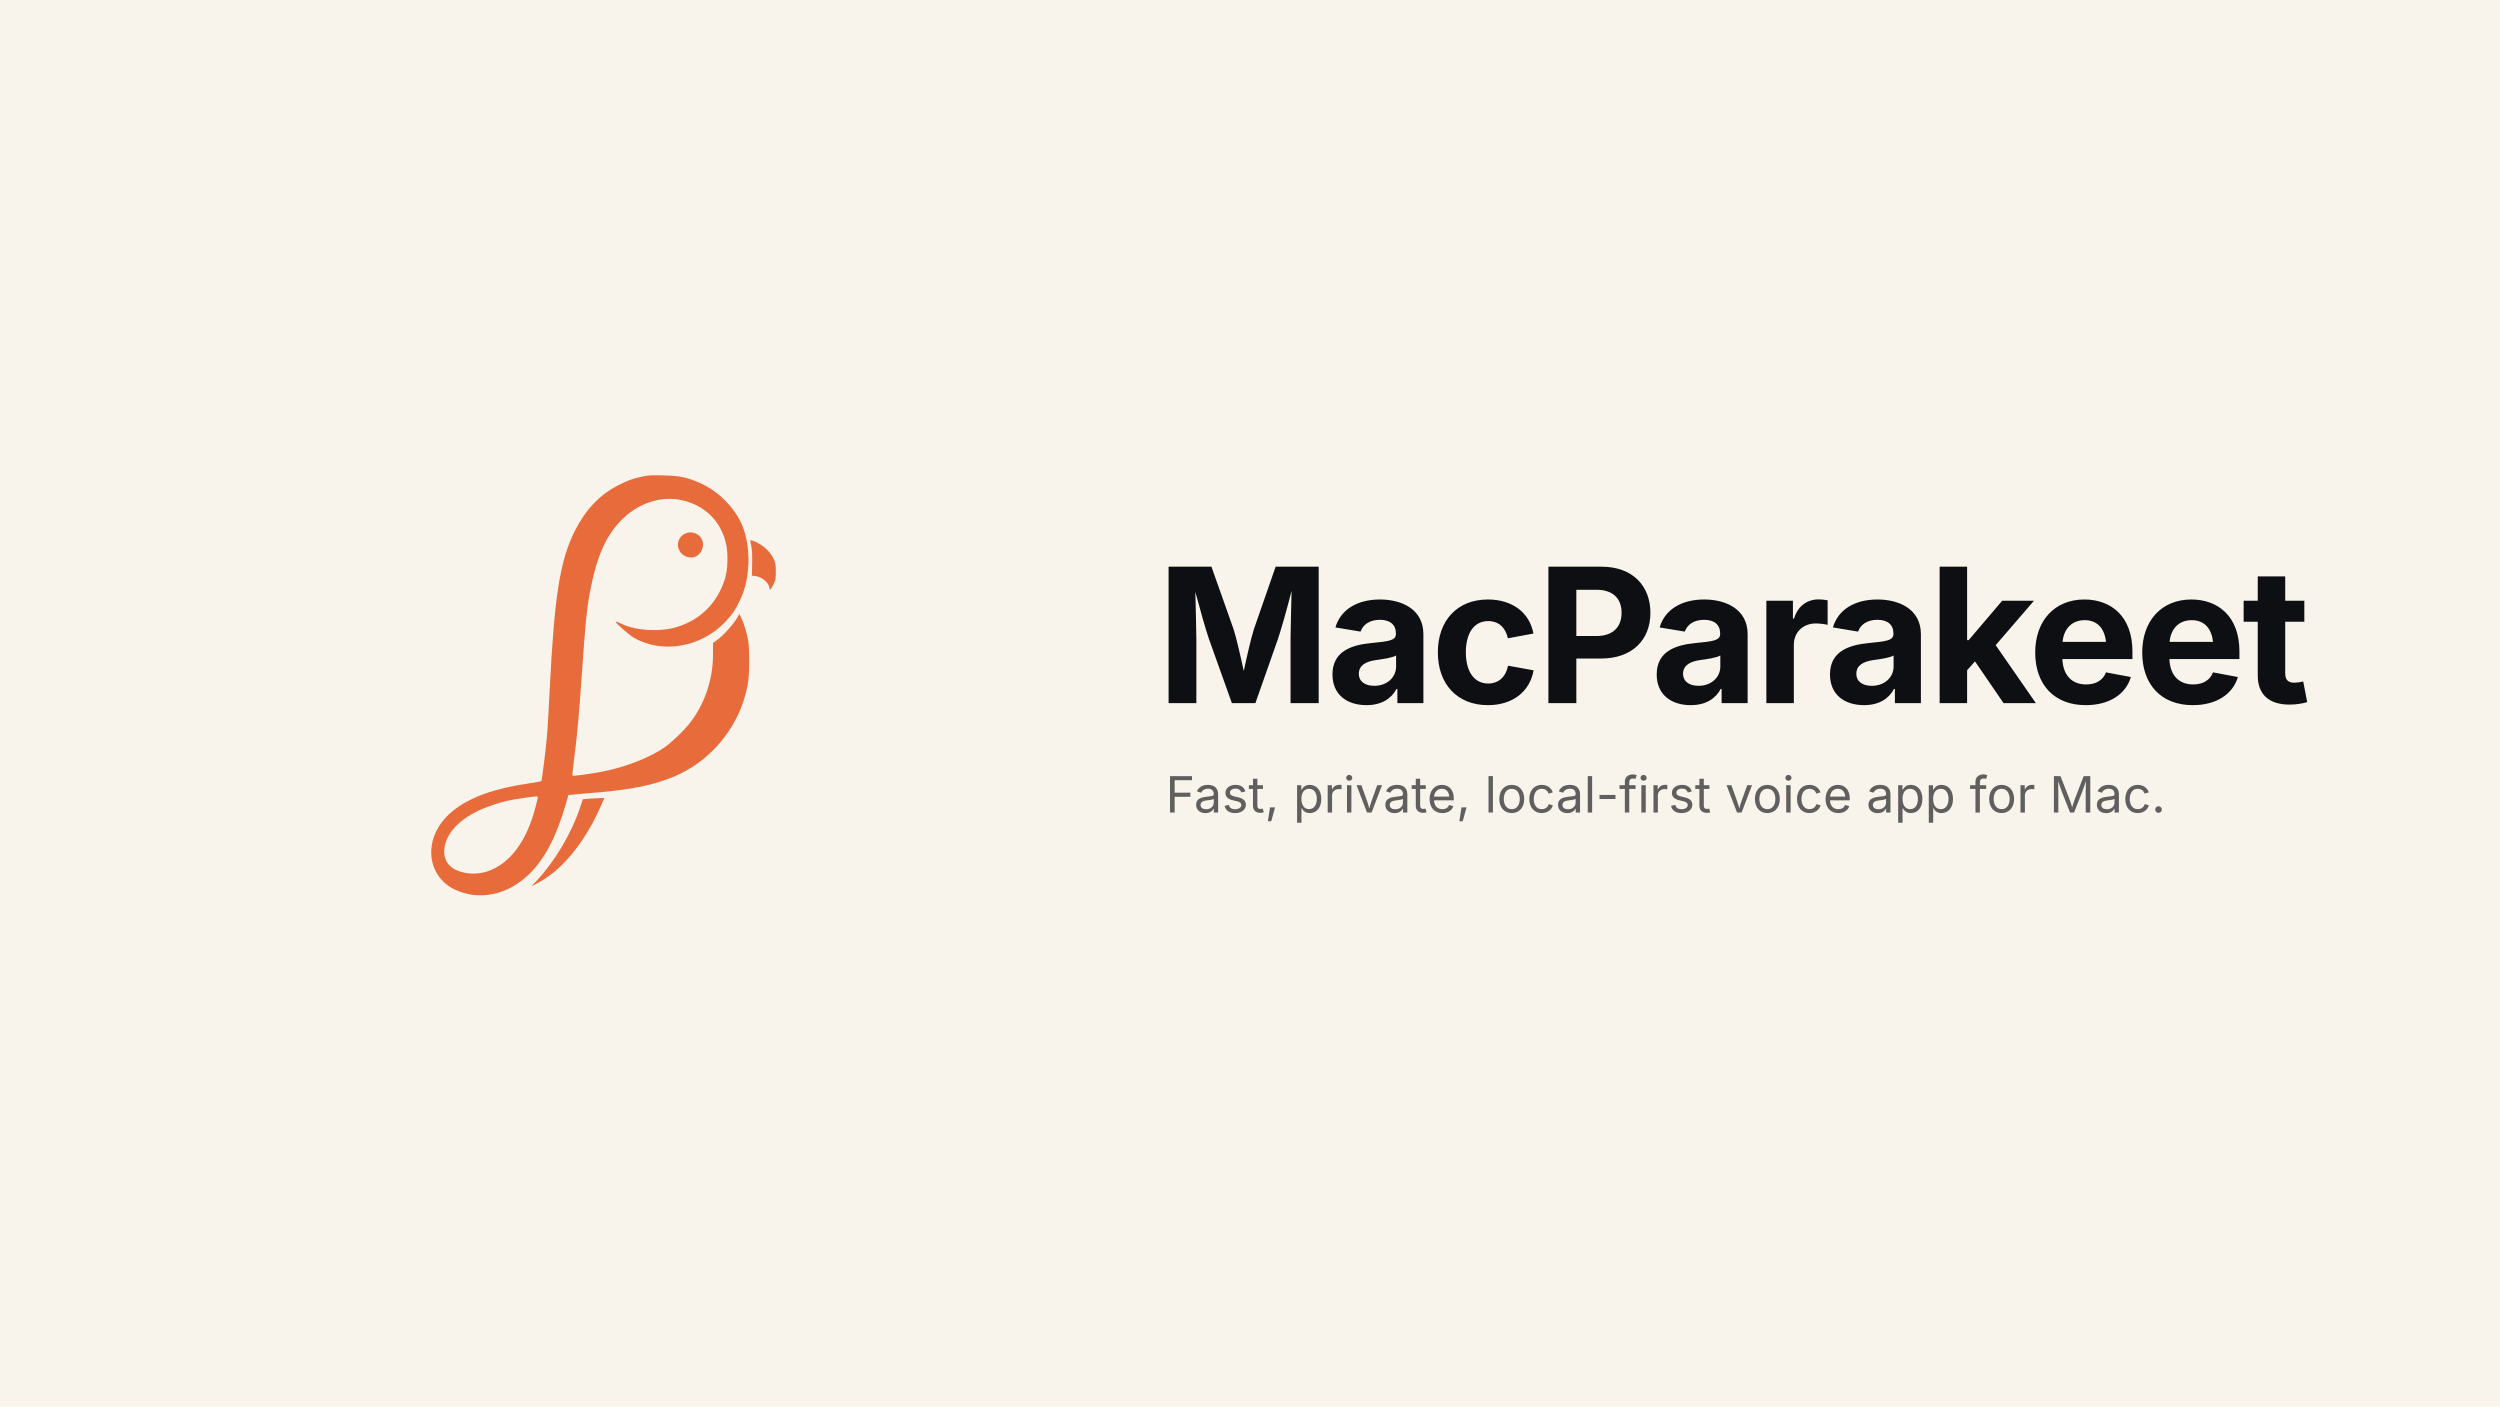
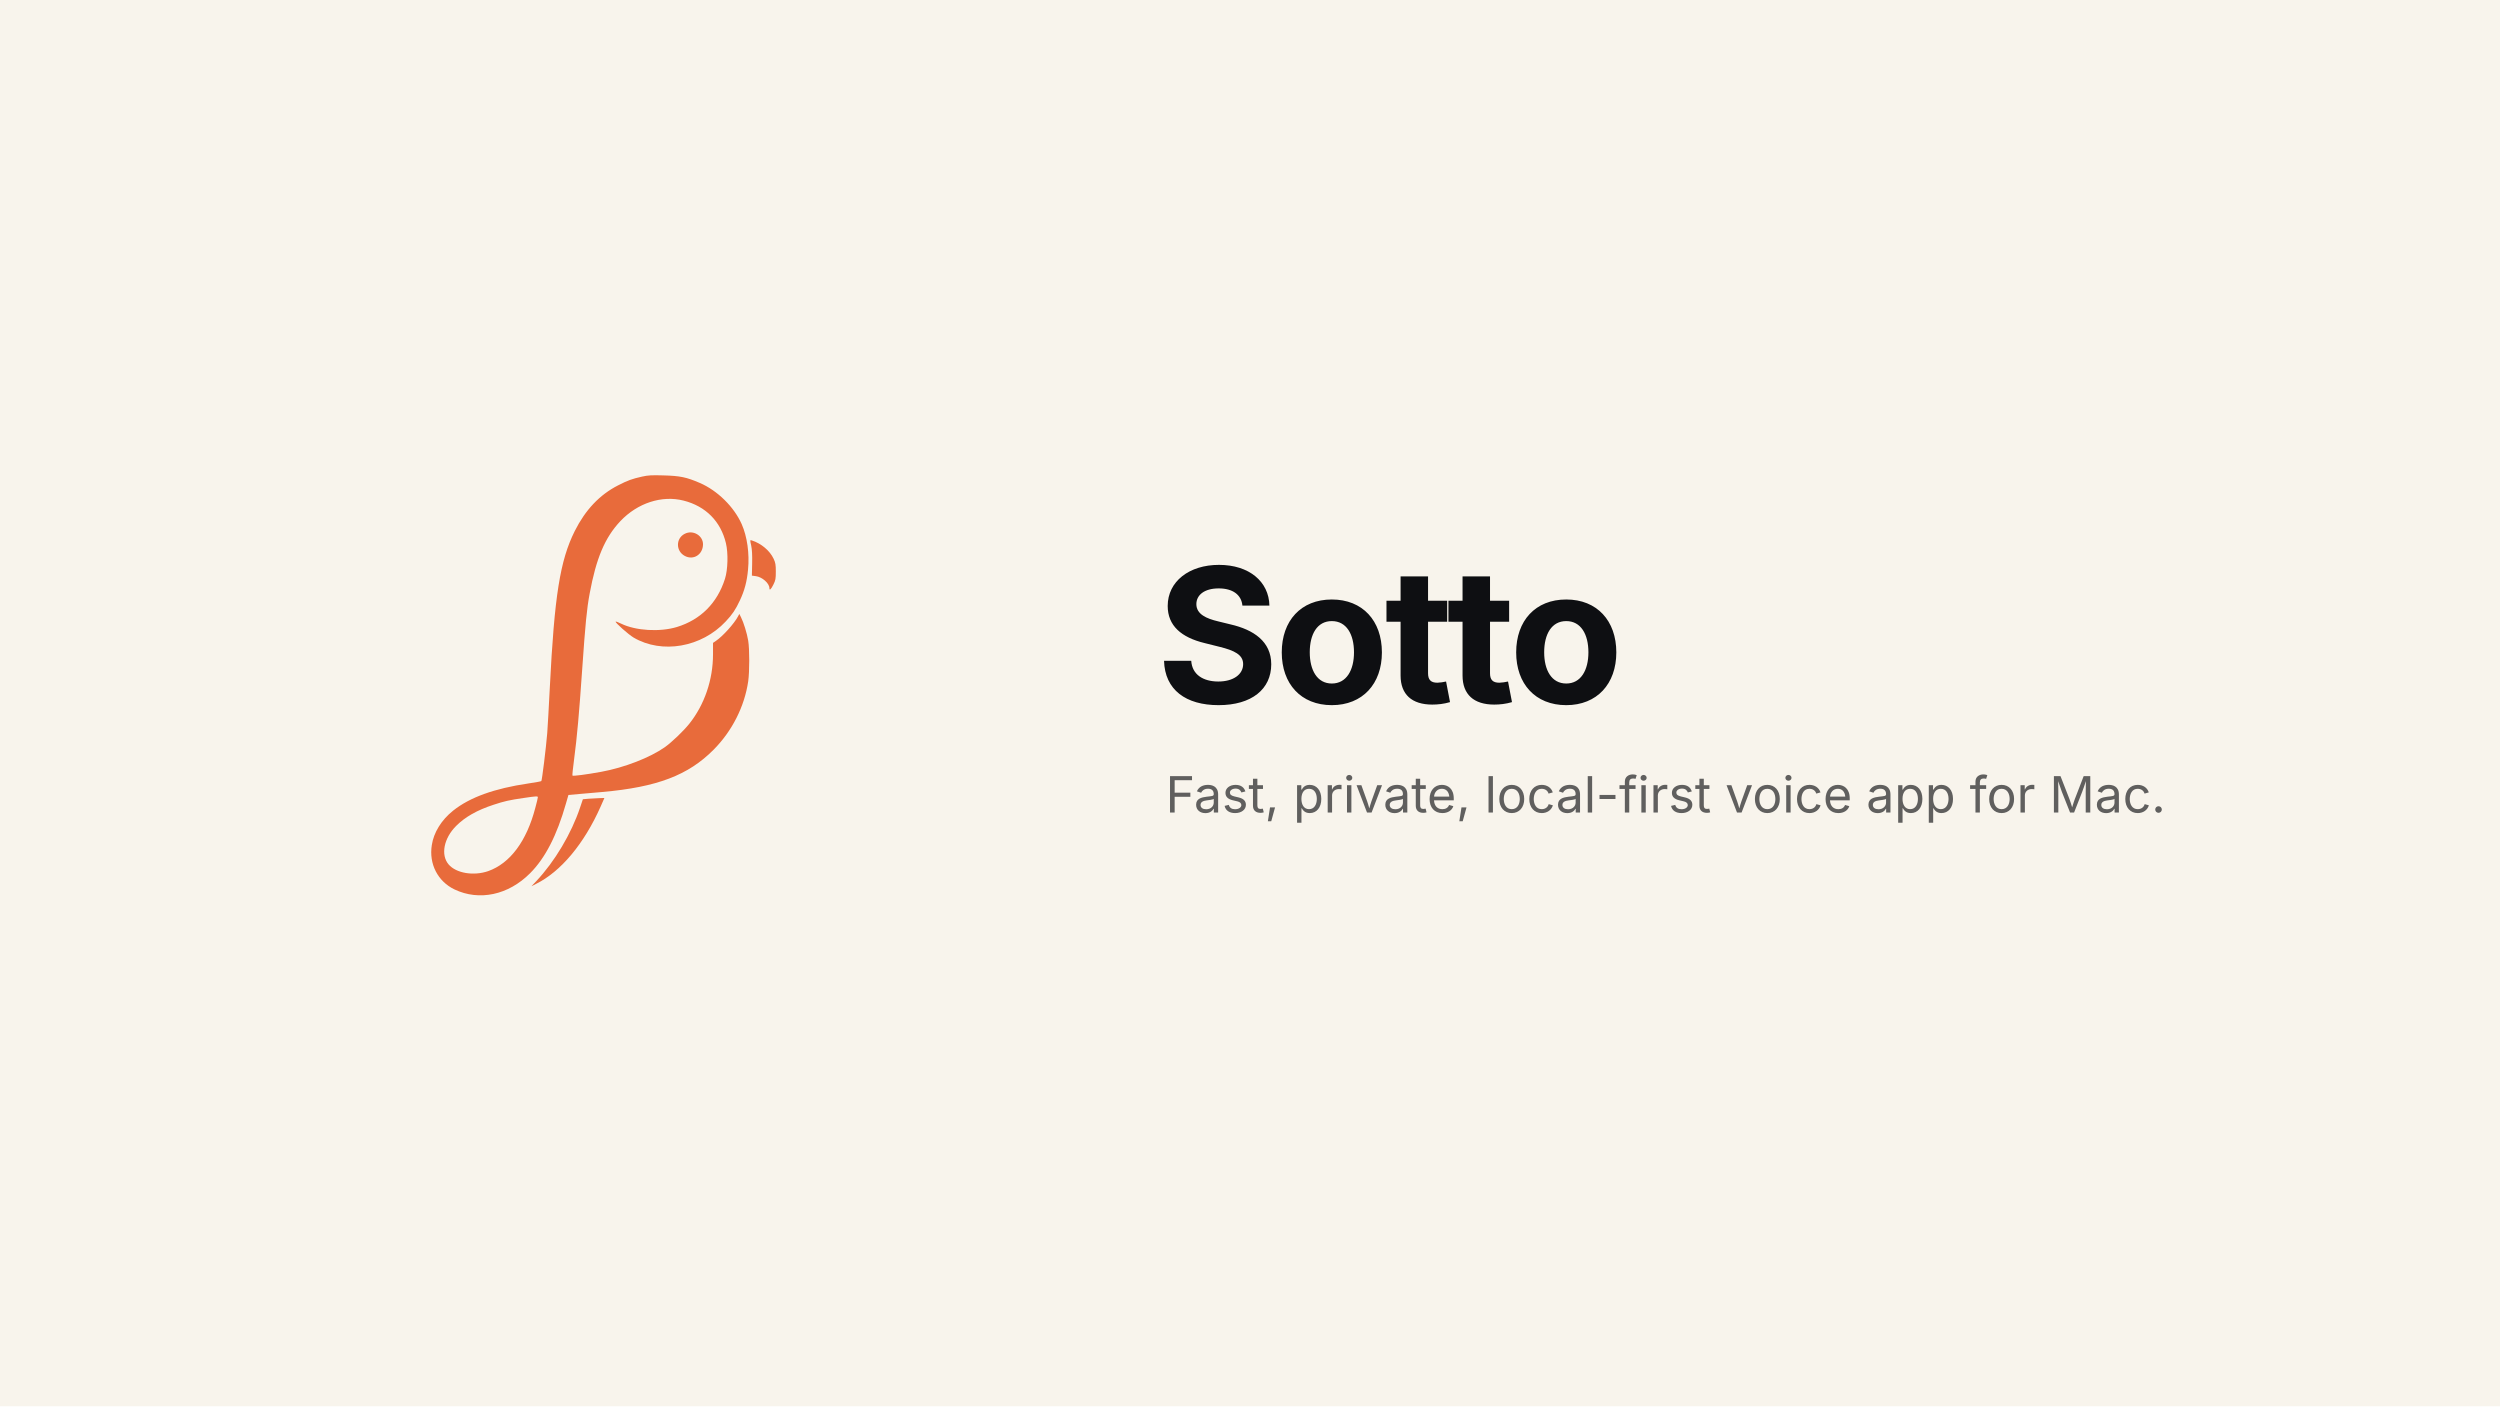
- <svg xmlns="http://www.w3.org/2000/svg" viewBox="0 0 1600 900" role="img" aria-label="MacParakeet wordmark lockup">
+ <svg xmlns="http://www.w3.org/2000/svg" viewBox="0 0 1600 900" role="img" aria-label="Sotto wordmark lockup">
  <defs>
    <symbol id="bird" viewBox="0 0 1024 1024" preserveAspectRatio="xMidYMid meet">
      <path fill="currentColor" fill-rule="evenodd" d="M 532.0 246.9 c -11.7 2.6 -16.9 4.5 -28.0 10.2 -21.6 11.0 -38.3 28.6 -50.8 53.5 -17.2 34.4 -23.8 75.8 -29.2 183.4 -1.1 22.3 -2.5 46.1 -3.0 53.0 -1.4 17.2 -6.1 55.3 -6.9 56.2 -0.3 0.4 -7.1 1.6 -15.1 2.8 -40.0 5.9 -68.5 16.2 -88.1 31.8 -13.7 10.9 -22.8 25.6 -25.0 40.4 -3.5 22.0 7.0 42.4 26.5 51.8 29.0 13.9 63.2 6.6 88.6 -19.0 17.6 -17.6 31.3 -44.2 41.9 -81.5 l 2.9 -10.0 13.3 -1.2 c 7.4 -0.6 19.3 -1.7 26.4 -2.3 64.1 -5.7 100.5 -19.6 130.1 -49.4 21.8 -21.9 36.3 -50.7 40.6 -80.2 1.6 -11.3 1.6 -37.7 0.0 -47.4 -1.4 -8.6 -5.4 -21.5 -8.4 -27.4 l -2.0 -4.0 -1.6 3.0 c -4.3 8.2 -17.7 23.1 -25.7 28.5 l -3.5 2.4 0.0 13.4 c 0.0 29.8 -10.0 59.0 -27.8 81.3 -6.9 8.6 -20.3 21.4 -28.5 27.3 -17.5 12.3 -47.6 24.0 -74.6 28.9 -16.8 3.1 -32.9 5.2 -33.6 4.4 -0.3 -0.3 0.6 -9.1 2.0 -19.6 3.4 -25.9 5.8 -52.5 9.4 -104.7 3.7 -53.4 5.4 -70.8 8.7 -88.5 7.7 -41.7 17.9 -65.8 36.0 -85.0 20.1 -21.2 48.5 -30.5 74.0 -24.0 25.9 6.6 43.4 24.3 49.5 49.8 2.8 11.6 2.3 31.1 -1.1 41.7 -9.0 28.4 -28.5 47.9 -56.2 56.4 -20.1 6.1 -48.3 4.4 -65.3 -3.9 -3.3 -1.6 -6.2 -2.7 -6.4 -2.4 -1.0 1.0 14.8 15.0 21.0 18.7 33.2 19.5 79.5 11.4 107.7 -18.8 7.9 -8.4 11.5 -13.7 16.7 -24.8 5.4 -11.5 8.2 -21.9 9.5 -36.0 1.8 -18.8 -1.0 -38.5 -7.4 -53.1 -9.0 -20.3 -28.4 -39.4 -49.1 -48.3 -15.5 -6.7 -23.1 -8.3 -42.5 -8.8 -13.7 -0.4 -17.9 -0.2 -25.0 1.4 z m -122.0 375.3 c 0.0 0.7 -1.3 6.4 -3.0 12.5 -10.2 39.0 -29.5 64.8 -55.1 73.9 -17.0 5.9 -37.5 2.5 -46.3 -7.8 -9.5 -11.1 -5.7 -30.7 8.9 -45.2 10.4 -10.4 24.5 -18.4 43.5 -24.6 13.0 -4.3 18.4 -5.5 35.5 -8.0 15.0 -2.2 16.5 -2.3 16.5 -0.8 z" />
      <path fill="currentColor" d="M 582.0 313.8 c -10.7 5.3 -10.7 20.4 0.1 26.0 10.1 5.3 21.0 -1.7 21.2 -13.5 0.1 -10.4 -11.7 -17.4 -21.3 -12.5 z" />
      <path fill="currentColor" d="M 659.7 327.7 c 1.0 4.7 1.3 11.2 1.1 21.0 l -0.3 14.1 4.6 0.6 c 7.5 1.0 15.9 8.4 15.9 14.1 0.0 3.1 1.9 1.4 4.7 -4.3 2.5 -5.0 2.8 -6.8 2.8 -15.2 0.0 -8.1 -0.4 -10.3 -2.6 -15.0 -4.5 -9.5 -14.5 -17.9 -25.5 -21.4 -2.2 -0.7 -2.2 -0.6 -0.7 6.1 z" />
      <path fill="currentColor" d="M 469.1 623.9 l -6.4 0.6 -3.2 9.5 c -10.2 30.6 -29.7 63.4 -51.4 86.4 l -5.6 5.9 5.5 -2.8 c 29.1 -14.5 56.2 -47.0 75.5 -90.5 l 4.4 -10.0 -6.2 0.2 c -3.4 0.1 -9.1 0.4 -12.6 0.7 z" />
    </symbol>
  </defs>
  <rect width="1600" height="900" fill="#F8F4EC" />
  <use href="#bird" x="120" y="170" width="560" height="560" color="#E86B3B" />
  <g font-family="-apple-system, 'SF Pro Display', 'Helvetica Neue', sans-serif" fill="#0E0F12">
-     <text x="740" y="450" font-size="120" font-weight="700" letter-spacing="-3">MacParakeet</text>
+     <text x="740" y="450" font-size="120" font-weight="700" letter-spacing="-3">Sotto</text>
    <text x="746" y="520" font-size="32" font-weight="400" opacity="0.65" letter-spacing="0">Fast, private, local-first voice app for Mac.</text>
  </g>
</svg>
